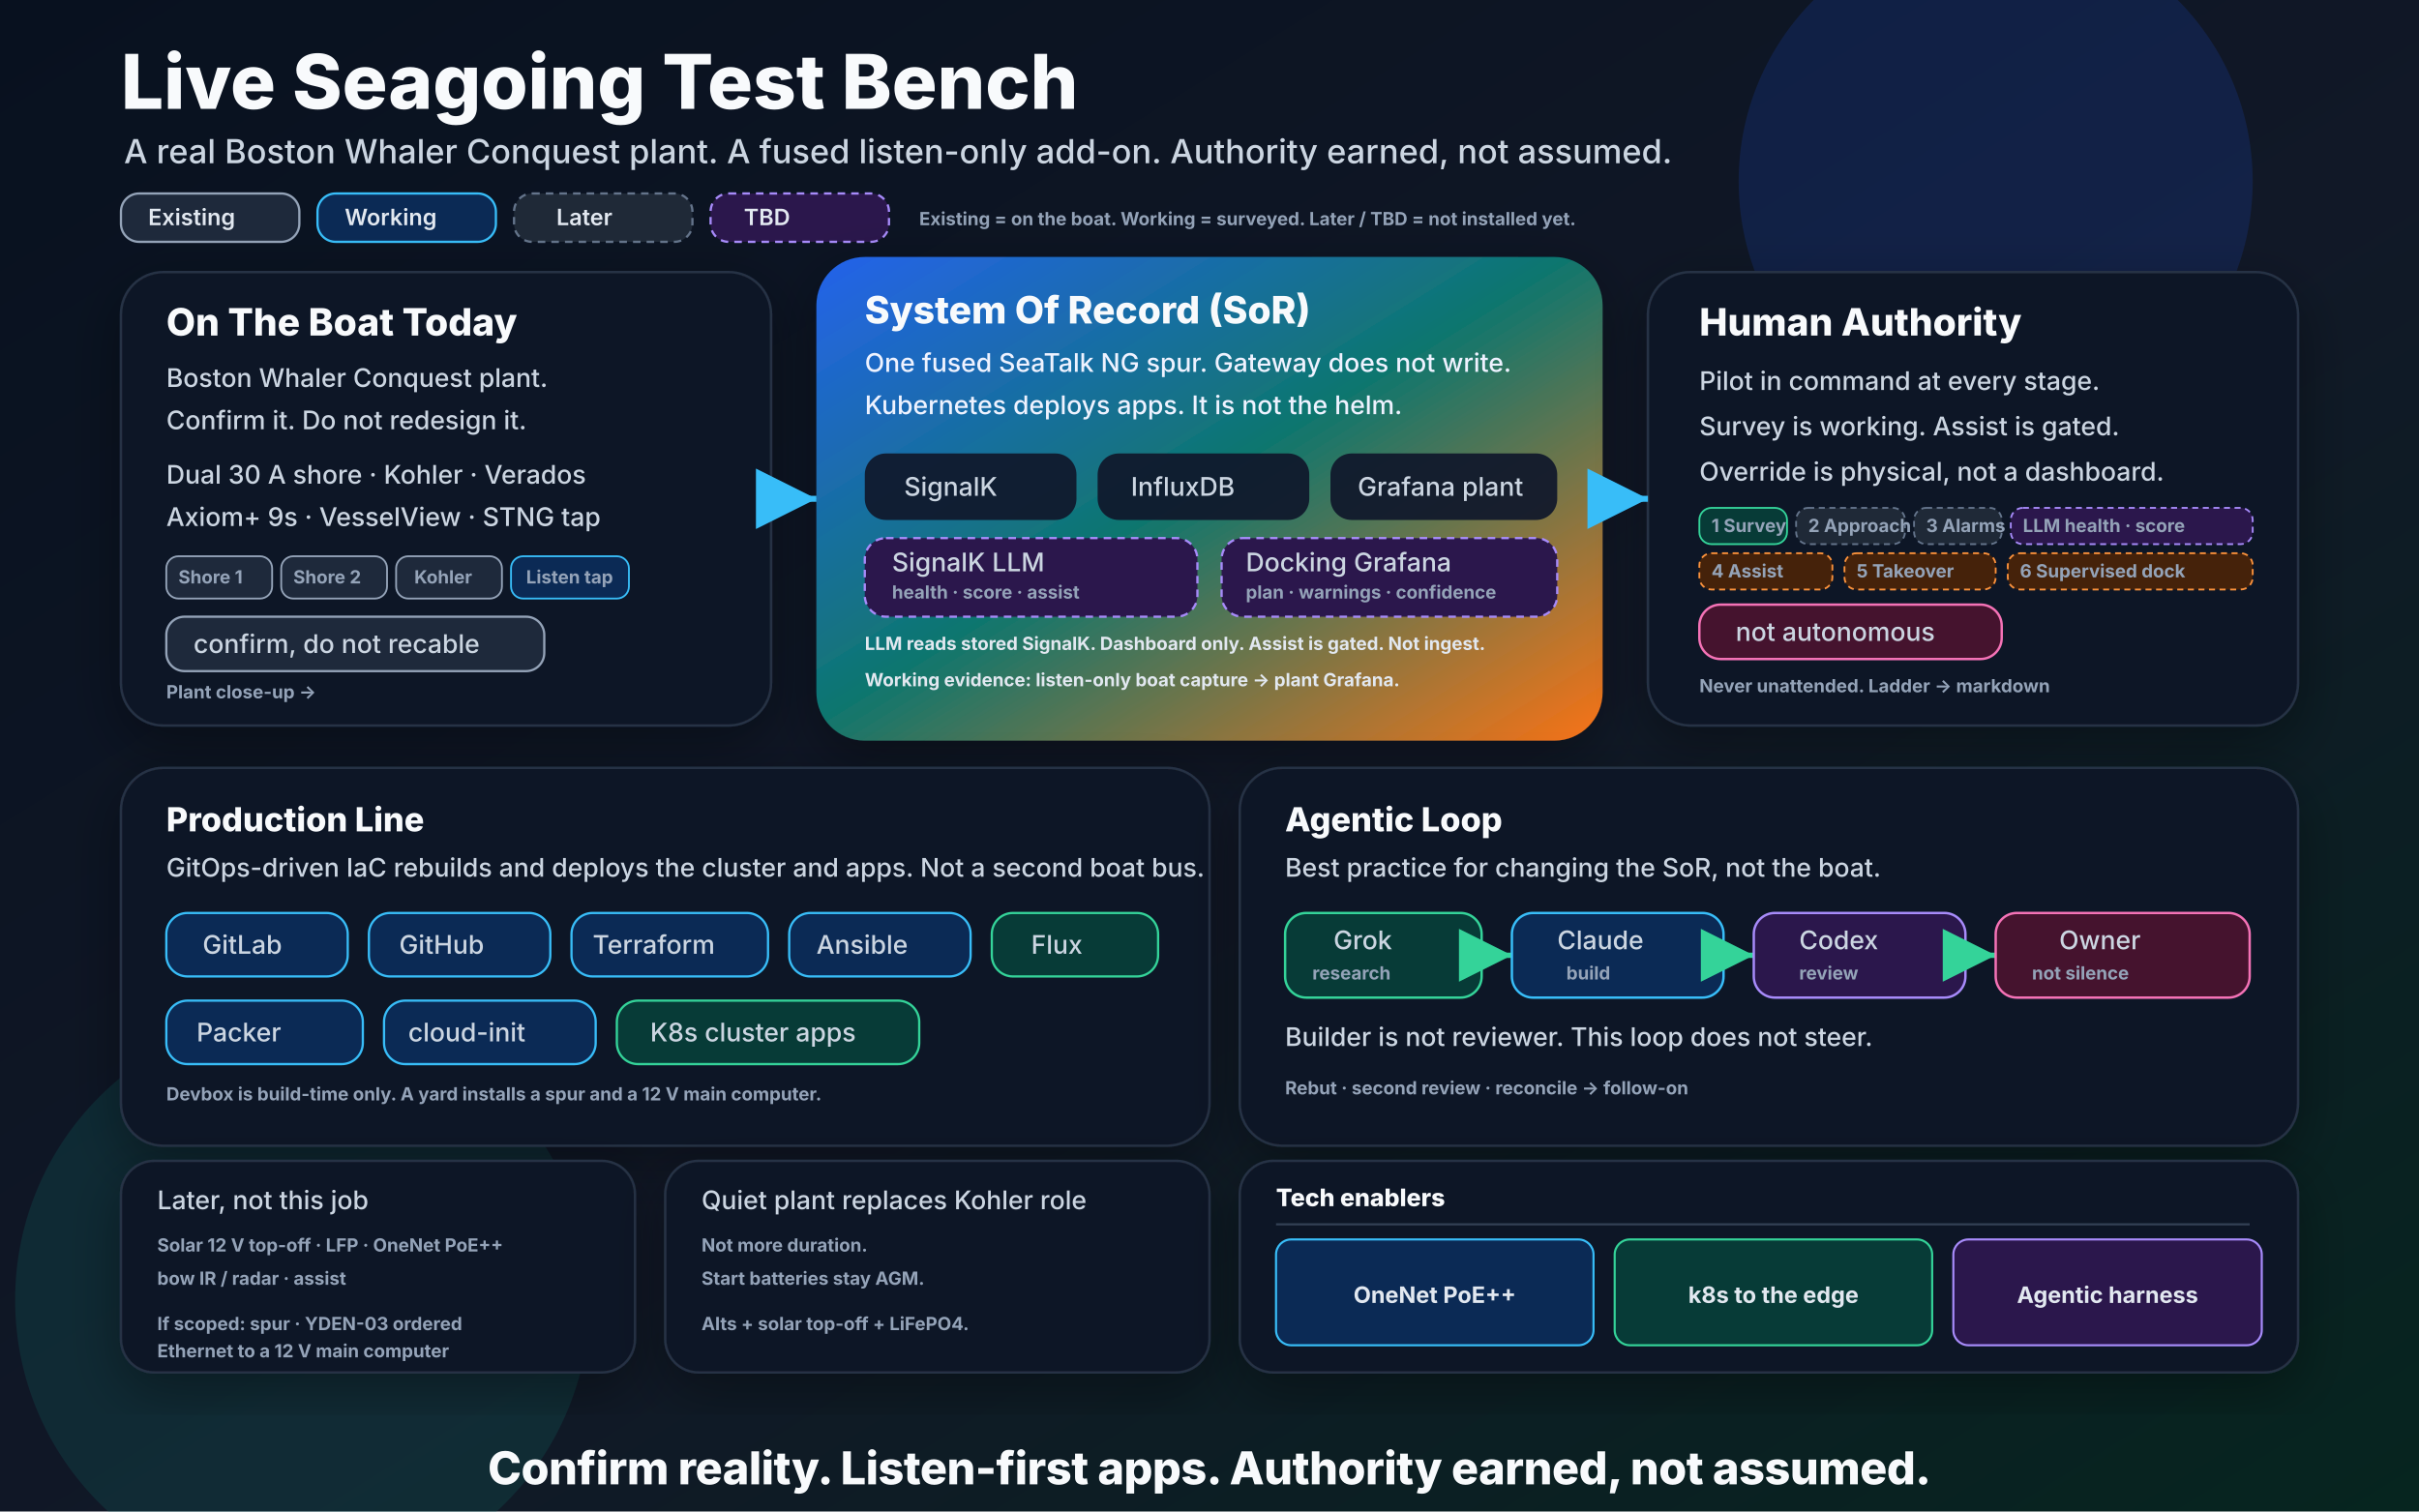
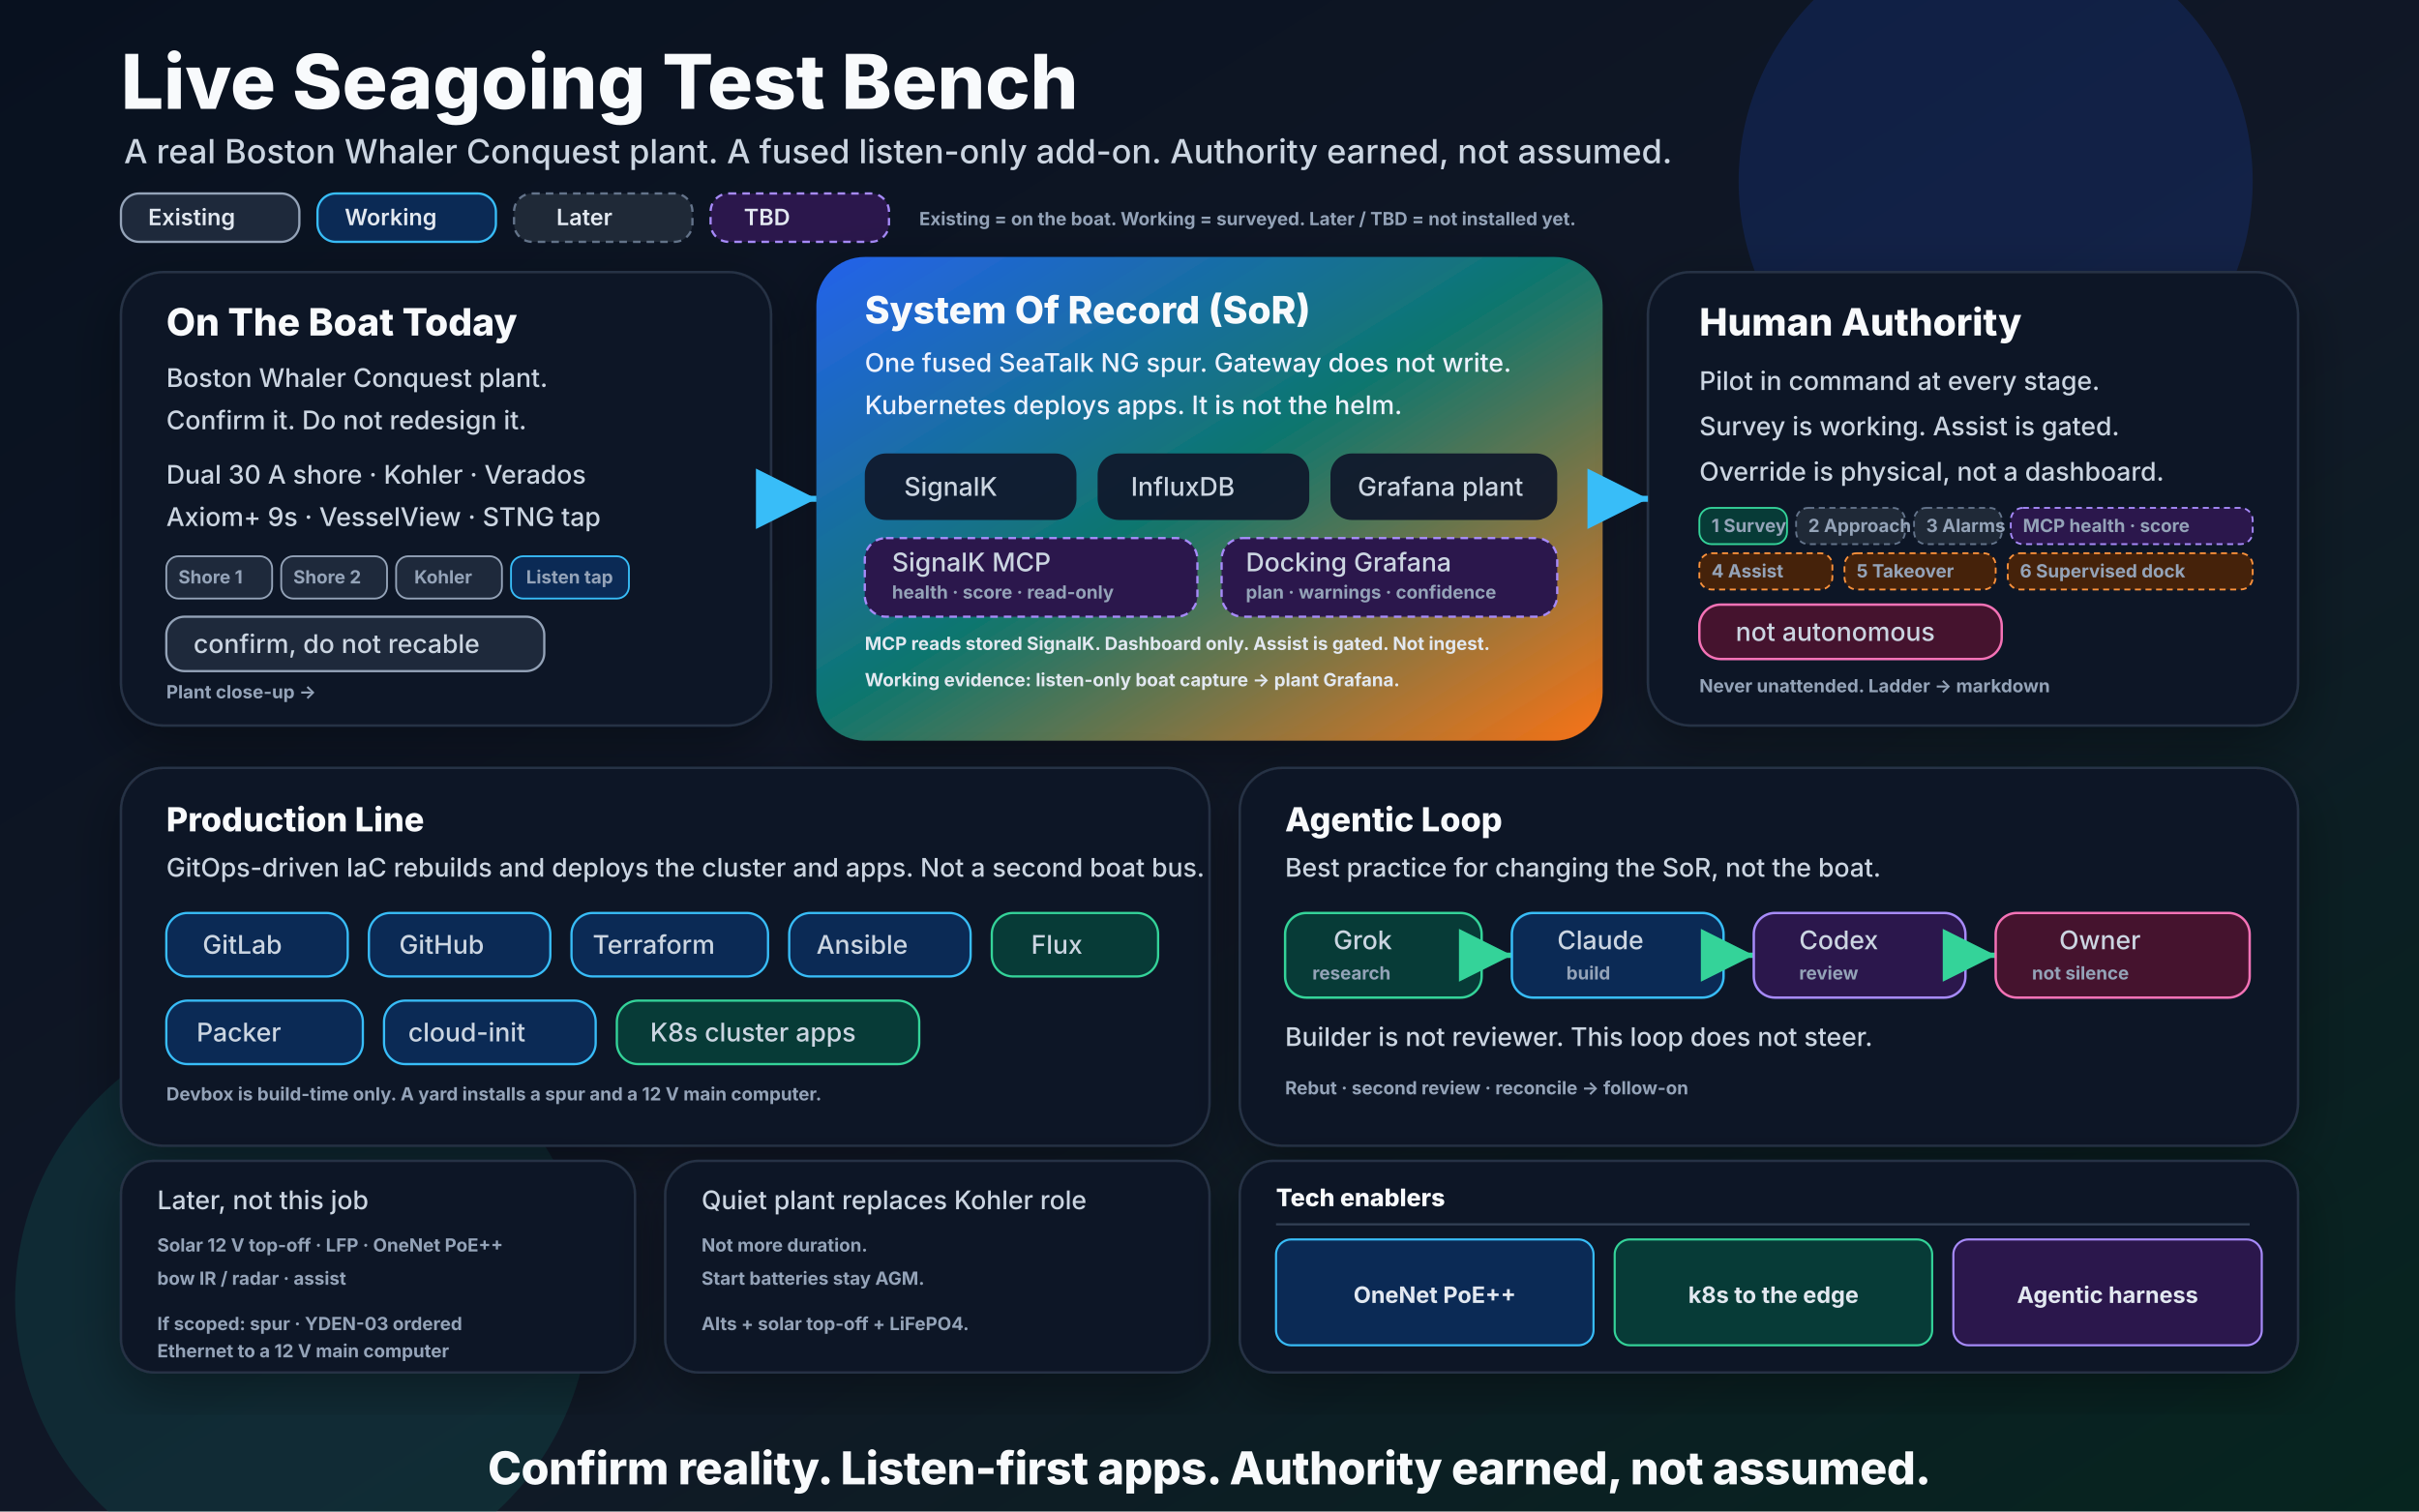
<svg xmlns="http://www.w3.org/2000/svg" width="1600" height="1000" viewBox="0 0 1600 1000" role="img" aria-labelledby="title desc">
  <defs>
    <linearGradient id="bg" x1="0" y1="0" x2="1" y2="1">
      <stop offset="0" stop-color="#08111f" />
      <stop offset="0.55" stop-color="#111827" />
      <stop offset="1" stop-color="#06251f" />
    </linearGradient>
    <linearGradient id="core" x1="0" y1="0" x2="1" y2="1">
      <stop offset="0" stop-color="#2563eb" />
      <stop offset="0.48" stop-color="#0f766e" />
      <stop offset="1" stop-color="#f97316" />
    </linearGradient>
    <filter id="shadow" x="-20%" y="-20%" width="140%" height="140%">
      <feDropShadow dx="0" dy="12" stdDeviation="18" flood-color="#000000" flood-opacity="0.35" />
    </filter>
    <marker id="arrow" markerWidth="14" markerHeight="14" refX="10" refY="5" orient="auto" markerUnits="strokeWidth">
      <path d="M0,0 L10,5 L0,10 z" fill="#38bdf8" />
    </marker>
    <marker id="arrowT" markerWidth="14" markerHeight="14" refX="10" refY="5" orient="auto" markerUnits="strokeWidth">
      <path d="M0,0 L10,5 L0,10 z" fill="#34d399" />
    </marker>
    <style>
      .title{font:800 50px -apple-system,BlinkMacSystemFont,"Segoe UI",sans-serif;fill:#f8fafc}
      .sub{font:500 22px -apple-system,BlinkMacSystemFont,"Segoe UI",sans-serif;fill:#cbd5e1}
      .h{font:800 25px -apple-system,BlinkMacSystemFont,"Segoe UI",sans-serif;fill:#f8fafc}
      .h2{font:800 22px -apple-system,BlinkMacSystemFont,"Segoe UI",sans-serif;fill:#f8fafc}
      .s{font:500 17px -apple-system,BlinkMacSystemFont,"Segoe UI",sans-serif;fill:#cbd5e1}
      .t{font:700 12px -apple-system,BlinkMacSystemFont,"Segoe UI",sans-serif;fill:#94a3b8}
      .chip{font:600 15px -apple-system,BlinkMacSystemFont,"Segoe UI",sans-serif;fill:#e2e8f0}
      .take{font:800 30px -apple-system,BlinkMacSystemFont,"Segoe UI",sans-serif;fill:#f8fafc;letter-spacing:-0.3px}
      .enah{font:800 16px -apple-system,BlinkMacSystemFont,"Segoe UI",sans-serif;fill:#f8fafc}
      .enar{font:700 15px -apple-system,BlinkMacSystemFont,"Segoe UI",sans-serif;fill:#e2e8f0}
      .panel{fill:#111827;stroke:#263244;stroke-width:1.6;filter:url(#shadow)}
      .line{stroke:#38bdf8;stroke-width:4;fill:none;marker-end:url(#arrow)}
      .linet{stroke:#34d399;stroke-width:3.5;fill:none;marker-end:url(#arrowT)}
    </style>
  </defs>
  <rect width="1600" height="1000" fill="url(#bg)" />
  <circle cx="1320" cy="120" r="170" fill="#1d4ed8" opacity="0.18" />
  <circle cx="200" cy="860" r="190" fill="#0f766e" opacity="0.20" />
  <text x="80" y="72" class="title">Live Seagoing Test Bench</text>
  <text x="82" y="108" class="sub">A real Boston Whaler Conquest plant. A fused listen-only add-on. Authority earned, not assumed.</text>
  <rect x="80" y="128" width="118" height="32" rx="12" fill="#1e293b" stroke="#94a3b8" stroke-width="1.5" />
  <text x="98" y="149" class="chip">Existing</text>
  <rect x="210" y="128" width="118" height="32" rx="12" fill="#0b2a55" stroke="#38bdf8" stroke-width="1.5" />
  <text x="228" y="149" class="chip">Working</text>
  <rect x="340" y="128" width="118" height="32" rx="12" fill="#1f2937" stroke="#64748b" stroke-width="1.5" stroke-dasharray="5 4" />
  <text x="368" y="149" class="chip">Later</text>
  <rect x="470" y="128" width="118" height="32" rx="12" fill="#2b174c" stroke="#a78bfa" stroke-width="1.5" stroke-dasharray="5 4" />
  <text x="492" y="149" class="chip">TBD</text>
  <text x="608" y="149" class="t">Existing = on the boat. Working = surveyed. Later / TBD = not installed yet.</text>
  <rect x="80" y="180" width="430" height="300" rx="28" class="panel" />
  <text x="110" y="222" class="h">On The Boat Today</text>
  <text x="110" y="256" class="s">Boston Whaler Conquest plant.</text>
  <text x="110" y="284" class="s">Confirm it. Do not redesign it.</text>
  <text x="110" y="320" class="s">Dual 30 A shore · Kohler · Verados</text>
  <text x="110" y="348" class="s">Axiom+ 9s · VesselView · STNG tap</text>
  <rect x="110" y="368" width="70" height="28" rx="8" fill="#1e293b" stroke="#94a3b8" stroke-width="1.2" />
  <text x="118" y="386" class="t">Shore 1</text>
  <rect x="186" y="368" width="70" height="28" rx="8" fill="#1e293b" stroke="#94a3b8" stroke-width="1.2" />
  <text x="194" y="386" class="t">Shore 2</text>
  <rect x="262" y="368" width="70" height="28" rx="8" fill="#1e293b" stroke="#94a3b8" stroke-width="1.2" />
  <text x="274" y="386" class="t">Kohler</text>
  <rect x="338" y="368" width="78" height="28" rx="8" fill="#0b2a55" stroke="#38bdf8" stroke-width="1.2" />
  <text x="348" y="386" class="t">Listen tap</text>
  <rect x="110" y="408" width="250" height="36" rx="12" fill="#1e293b" stroke="#94a3b8" stroke-width="1.5" />
  <text x="128" y="432" class="s">confirm, do not recable</text>
  <text x="110" y="462" class="t">Plant close-up →</text>
  <rect x="540" y="170" width="520" height="320" rx="32" fill="url(#core)" filter="url(#shadow)" />
  <text x="572" y="214" class="h">System Of Record (SoR)</text>
  <text x="572" y="246" class="s" style="fill:#eef2ff">One fused SeaTalk NG spur. Gateway does not write.</text>
  <text x="572" y="274" class="s" style="fill:#eef2ff">Kubernetes deploys apps. It is not the helm.</text>
  <rect x="572" y="300" width="140" height="44" rx="14" fill="#0f172a" opacity="0.92" />
  <text x="598" y="328" class="s">SignalK</text>
  <rect x="726" y="300" width="140" height="44" rx="14" fill="#0f172a" opacity="0.92" />
  <text x="748" y="328" class="s">InfluxDB</text>
  <rect x="880" y="300" width="150" height="44" rx="14" fill="#0f172a" opacity="0.92" />
  <text x="898" y="328" class="s">Grafana plant</text>
  <rect x="572" y="356" width="220" height="52" rx="14" fill="#2b174c" stroke="#a78bfa" stroke-width="1.5" stroke-dasharray="5 4" />
-   <text x="590" y="378" class="s">SignalK LLM</text>
-   <text x="590" y="396" class="t">health · score · assist</text>
+   <text x="590" y="378" class="s">SignalK MCP</text>
+   <text x="590" y="396" class="t">health · score · read-only</text>
  <rect x="808" y="356" width="222" height="52" rx="14" fill="#2b174c" stroke="#a78bfa" stroke-width="1.5" stroke-dasharray="5 4" />
  <text x="824" y="378" class="s">Docking Grafana</text>
  <text x="824" y="396" class="t">plan · warnings · confidence</text>
-   <text x="572" y="430" class="t" style="fill:#e2e8f0">LLM reads stored SignalK. Dashboard only. Assist is gated. Not ingest.</text>
+   <text x="572" y="430" class="t" style="fill:#e2e8f0">MCP reads stored SignalK. Dashboard only. Assist is gated. Not ingest.</text>
  <text x="572" y="454" class="t" style="fill:#e2e8f0">Working evidence: listen-only boat capture → plant Grafana.</text>
  <rect x="1090" y="180" width="430" height="300" rx="28" class="panel" />
  <text x="1124" y="222" class="h">Human Authority</text>
  <text x="1124" y="258" class="s">Pilot in command at every stage.</text>
  <text x="1124" y="288" class="s">Survey is working. Assist is gated.</text>
  <text x="1124" y="318" class="s">Override is physical, not a dashboard.</text>
  <rect x="1124" y="336" width="58" height="24" rx="8" fill="#073b37" stroke="#34d399" stroke-width="1.2" />
  <text x="1132" y="352" class="t">1 Survey</text>
  <rect x="1188" y="336" width="72" height="24" rx="8" fill="#1f2937" stroke="#64748b" stroke-width="1.2" stroke-dasharray="4 3" />
  <text x="1196" y="352" class="t">2 Approach</text>
  <rect x="1266" y="336" width="58" height="24" rx="8" fill="#1f2937" stroke="#64748b" stroke-width="1.2" stroke-dasharray="4 3" />
  <text x="1274" y="352" class="t">3 Alarms</text>
  <rect x="1330" y="336" width="160" height="24" rx="8" fill="#2b174c" stroke="#a78bfa" stroke-width="1.2" stroke-dasharray="4 3" />
-   <text x="1338" y="352" class="t">LLM health · score</text>
+   <text x="1338" y="352" class="t">MCP health · score</text>
  <rect x="1124" y="366" width="88" height="24" rx="8" fill="#45220a" stroke="#fb923c" stroke-width="1.2" stroke-dasharray="4 3" />
  <text x="1132" y="382" class="t">4 Assist</text>
  <rect x="1220" y="366" width="100" height="24" rx="8" fill="#45220a" stroke="#fb923c" stroke-width="1.2" stroke-dasharray="4 3" />
  <text x="1228" y="382" class="t">5 Takeover</text>
  <rect x="1328" y="366" width="162" height="24" rx="8" fill="#45220a" stroke="#fb923c" stroke-width="1.2" stroke-dasharray="4 3" />
  <text x="1336" y="382" class="t">6 Supervised dock</text>
  <rect x="1124" y="400" width="200" height="36" rx="14" fill="#45132e" stroke="#f472b6" stroke-width="1.6" />
  <text x="1148" y="424" class="s">not autonomous</text>
  <text x="1124" y="458" class="t">Never unattended. Ladder → markdown</text>
  <path d="M510 330 C522 330 528 330 540 330" class="line" />
  <path d="M1060 330 C1072 330 1078 330 1090 330" class="line" />
  <rect x="80" y="508" width="720" height="250" rx="28" class="panel" />
  <text x="110" y="550" class="h2">Production Line</text>
  <text x="110" y="580" class="s">GitOps-driven IaC rebuilds and deploys the cluster and apps. Not a second boat bus.</text>
  <rect x="110" y="604" width="120" height="42" rx="14" fill="#0b2a55" stroke="#38bdf8" stroke-width="1.5" />
  <text x="134" y="631" class="s">GitLab</text>
  <rect x="244" y="604" width="120" height="42" rx="14" fill="#0b2a55" stroke="#38bdf8" stroke-width="1.5" />
  <text x="264" y="631" class="s">GitHub</text>
  <rect x="378" y="604" width="130" height="42" rx="14" fill="#0b2a55" stroke="#38bdf8" stroke-width="1.5" />
  <text x="392" y="631" class="s">Terraform</text>
  <rect x="522" y="604" width="120" height="42" rx="14" fill="#0b2a55" stroke="#38bdf8" stroke-width="1.5" />
  <text x="540" y="631" class="s">Ansible</text>
  <rect x="656" y="604" width="110" height="42" rx="14" fill="#073b37" stroke="#34d399" stroke-width="1.5" />
  <text x="682" y="631" class="s">Flux</text>
  <rect x="110" y="662" width="130" height="42" rx="14" fill="#0b2a55" stroke="#38bdf8" stroke-width="1.5" />
  <text x="130" y="689" class="s">Packer</text>
  <rect x="254" y="662" width="140" height="42" rx="14" fill="#0b2a55" stroke="#38bdf8" stroke-width="1.5" />
  <text x="270" y="689" class="s">cloud-init</text>
  <rect x="408" y="662" width="200" height="42" rx="14" fill="#073b37" stroke="#34d399" stroke-width="1.5" />
  <text x="430" y="689" class="s">K8s cluster apps</text>
  <text x="110" y="728" class="t">Devbox is build-time only. A yard installs a spur and a 12 V main computer.</text>
  <rect x="820" y="508" width="700" height="250" rx="28" class="panel" />
  <text x="850" y="550" class="h2">Agentic Loop</text>
  <text x="850" y="580" class="s">Best practice for changing the SoR, not the boat.</text>
  <rect x="850" y="604" width="130" height="56" rx="14" fill="#073b37" stroke="#34d399" stroke-width="1.6" />
  <text x="882" y="628" class="s">Grok</text>
  <text x="868" y="648" class="t">research</text>
  <path d="M980 632 L1000 632" class="linet" />
  <rect x="1000" y="604" width="140" height="56" rx="14" fill="#0b2a55" stroke="#38bdf8" stroke-width="1.6" />
  <text x="1030" y="628" class="s">Claude</text>
  <text x="1036" y="648" class="t">build</text>
  <path d="M1140 632 L1160 632" class="linet" />
  <rect x="1160" y="604" width="140" height="56" rx="14" fill="#2b174c" stroke="#a78bfa" stroke-width="1.6" />
  <text x="1190" y="628" class="s">Codex</text>
  <text x="1190" y="648" class="t">review</text>
  <path d="M1300 632 L1320 632" class="linet" />
  <rect x="1320" y="604" width="168" height="56" rx="14" fill="#45132e" stroke="#f472b6" stroke-width="1.6" />
  <text x="1362" y="628" class="s">Owner</text>
  <text x="1344" y="648" class="t">not silence</text>
  <text x="850" y="692" class="s">Builder is not reviewer. This loop does not steer.</text>
  <text x="850" y="724" class="t">Rebut · second review · reconcile → follow-on</text>
  <rect x="80" y="768" width="340" height="140" rx="22" class="panel" />
  <text x="104" y="800" class="s">Later, not this job</text>
  <text x="104" y="828" class="t">Solar 12 V top-off · LFP · OneNet PoE++</text>
  <text x="104" y="850" class="t">bow IR / radar · assist</text>
  <text x="104" y="880" class="t">If scoped: spur · YDEN-03 ordered</text>
  <text x="104" y="898" class="t">Ethernet to a 12 V main computer</text>
  <rect x="440" y="768" width="360" height="140" rx="22" class="panel" />
  <text x="464" y="800" class="s">Quiet plant replaces Kohler role</text>
  <text x="464" y="828" class="t">Not more duration.</text>
  <text x="464" y="850" class="t">Start batteries stay AGM.</text>
  <text x="464" y="880" class="t">Alts + solar top-off + LiFePO4.</text>
  <rect x="820" y="768" width="700" height="140" rx="22" class="panel" />
  <text x="844" y="798" class="enah">Tech enablers</text>
  <line x1="844" y1="810" x2="1488" y2="810" stroke="#334155" stroke-width="1.4" />
  <rect x="844" y="820" width="210" height="70" rx="10" fill="#0b2a55" stroke="#38bdf8" stroke-width="1.4" />
  <text x="949" y="862" text-anchor="middle" class="enar">OneNet PoE++</text>
  <rect x="1068" y="820" width="210" height="70" rx="10" fill="#073b37" stroke="#34d399" stroke-width="1.4" />
  <text x="1173" y="862" text-anchor="middle" class="enar">k8s to the edge</text>
  <rect x="1292" y="820" width="204" height="70" rx="10" fill="#2b174c" stroke="#a78bfa" stroke-width="1.4" />
  <text x="1394" y="862" text-anchor="middle" class="enar">Agentic harness</text>
  <text x="800" y="982" text-anchor="middle" class="take">Confirm reality. Listen-first apps. Authority earned, not assumed.</text>
</svg>
